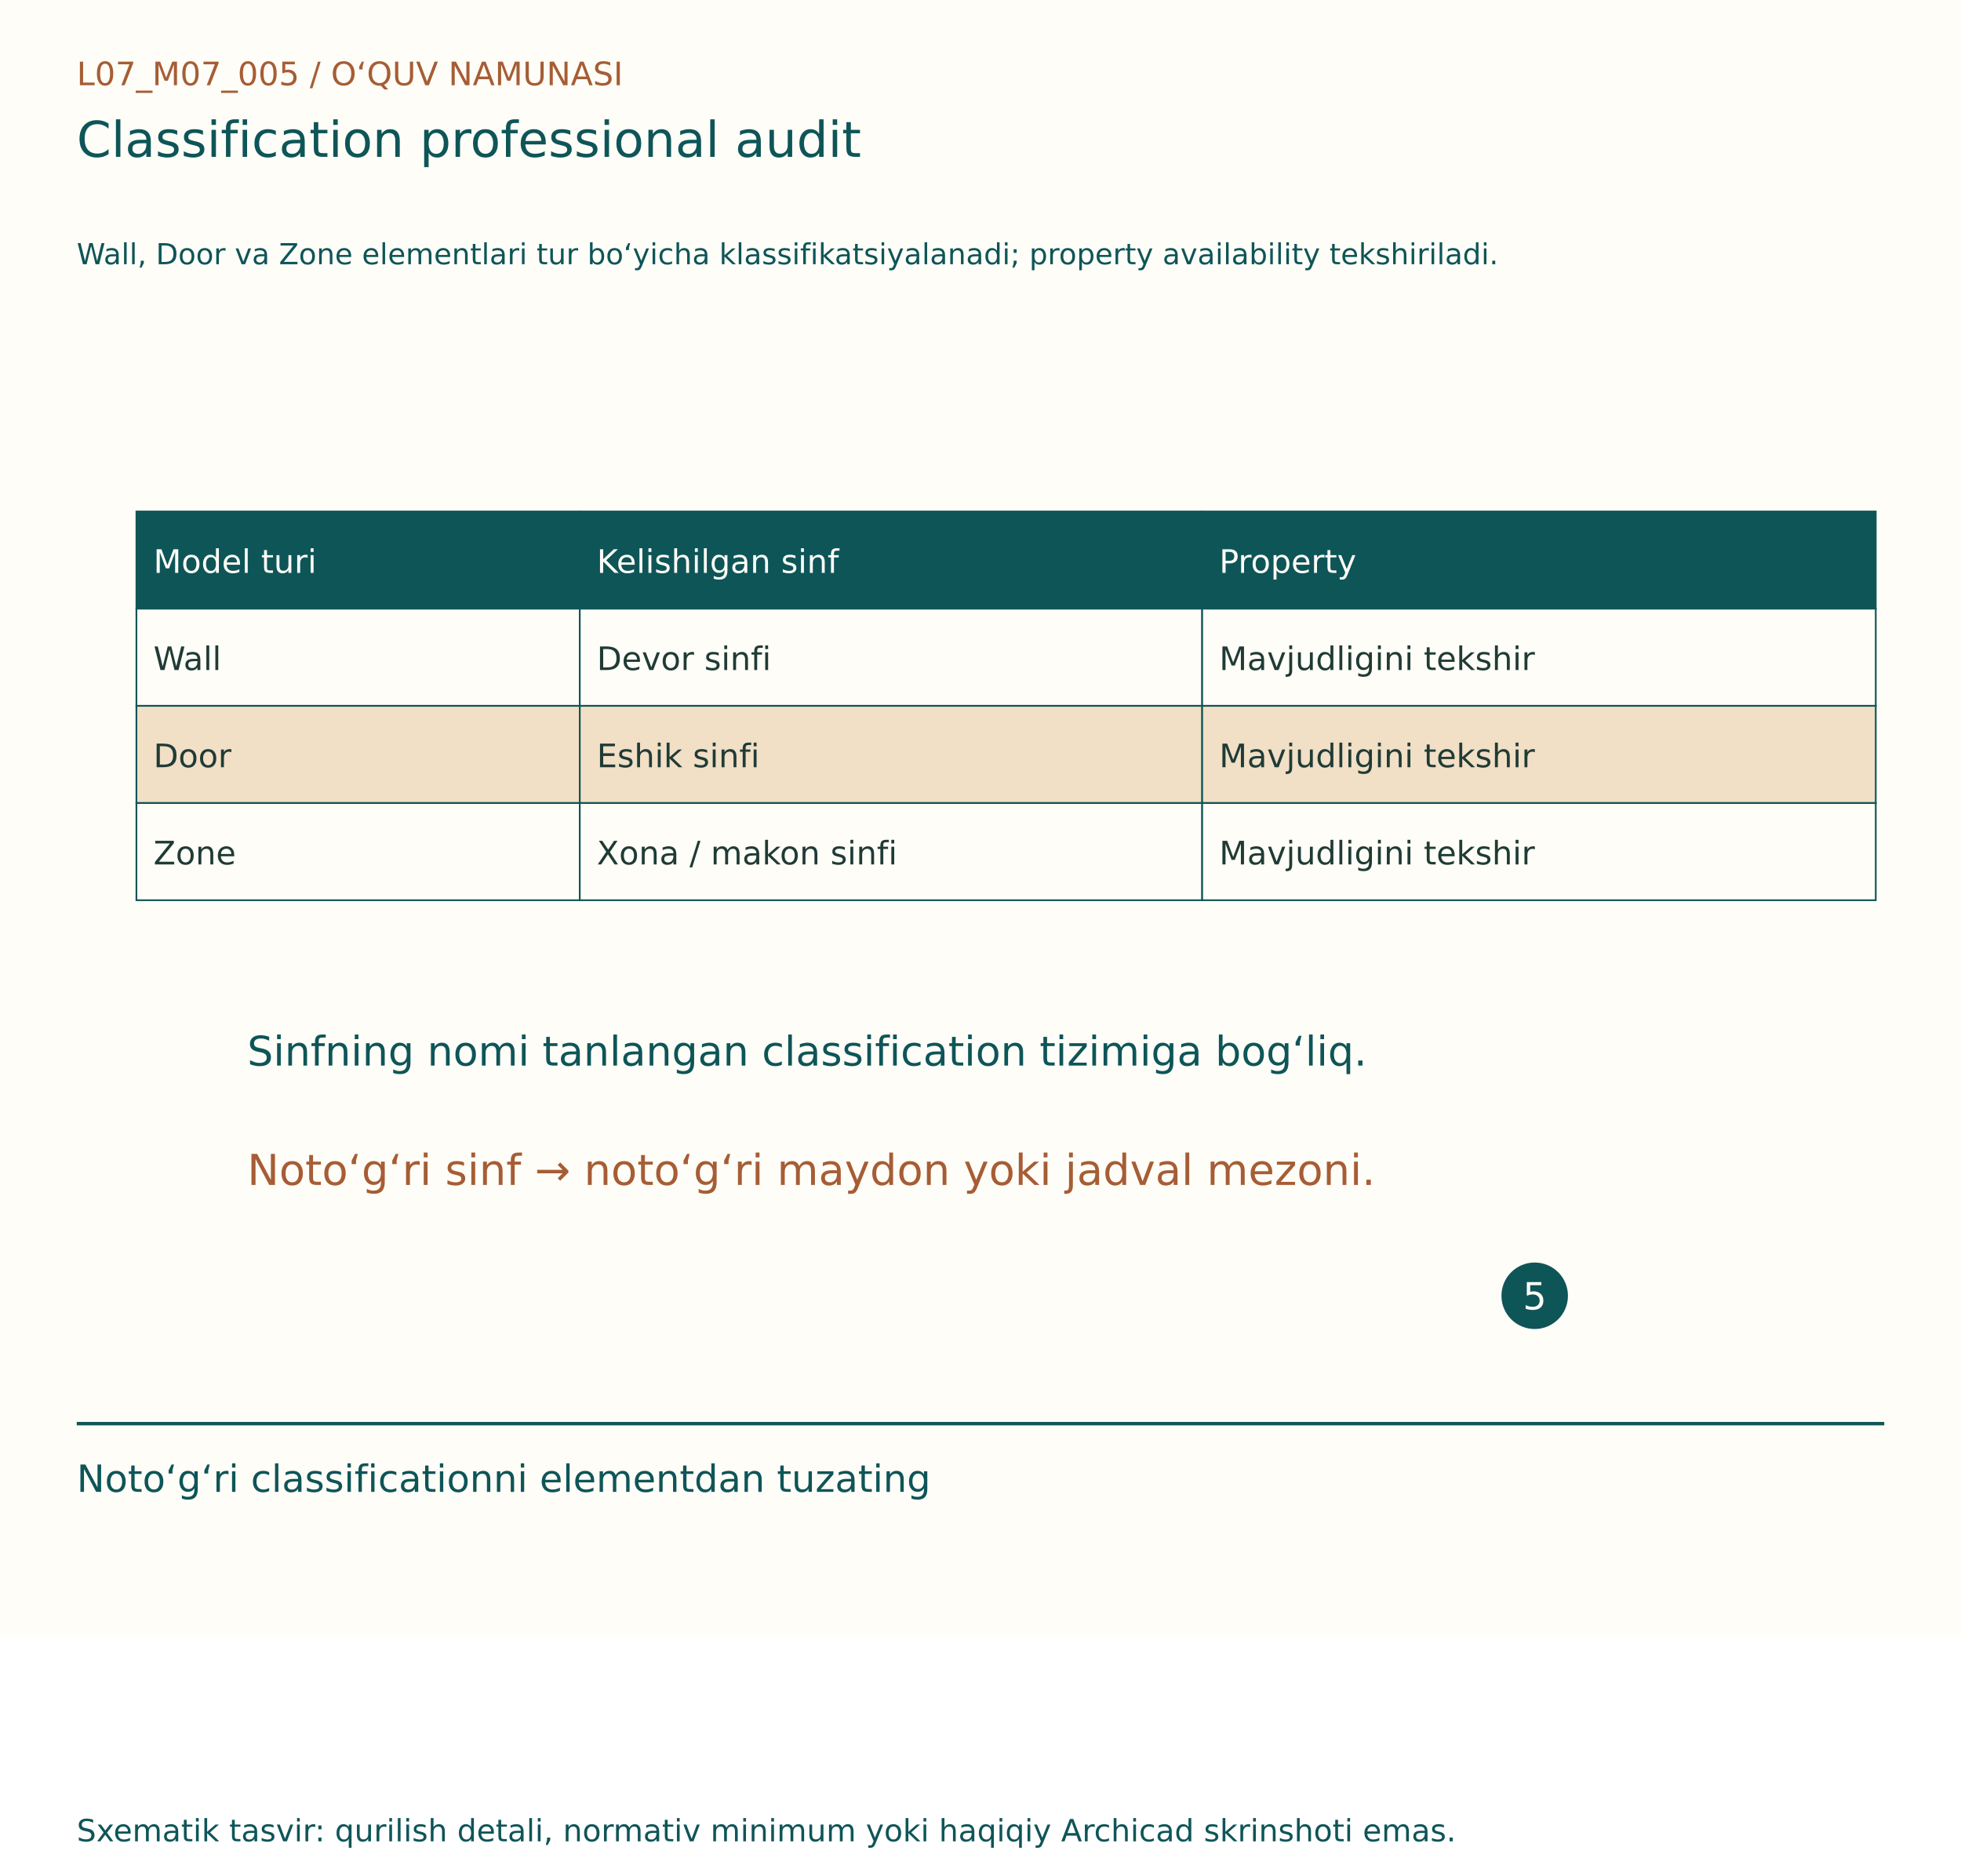
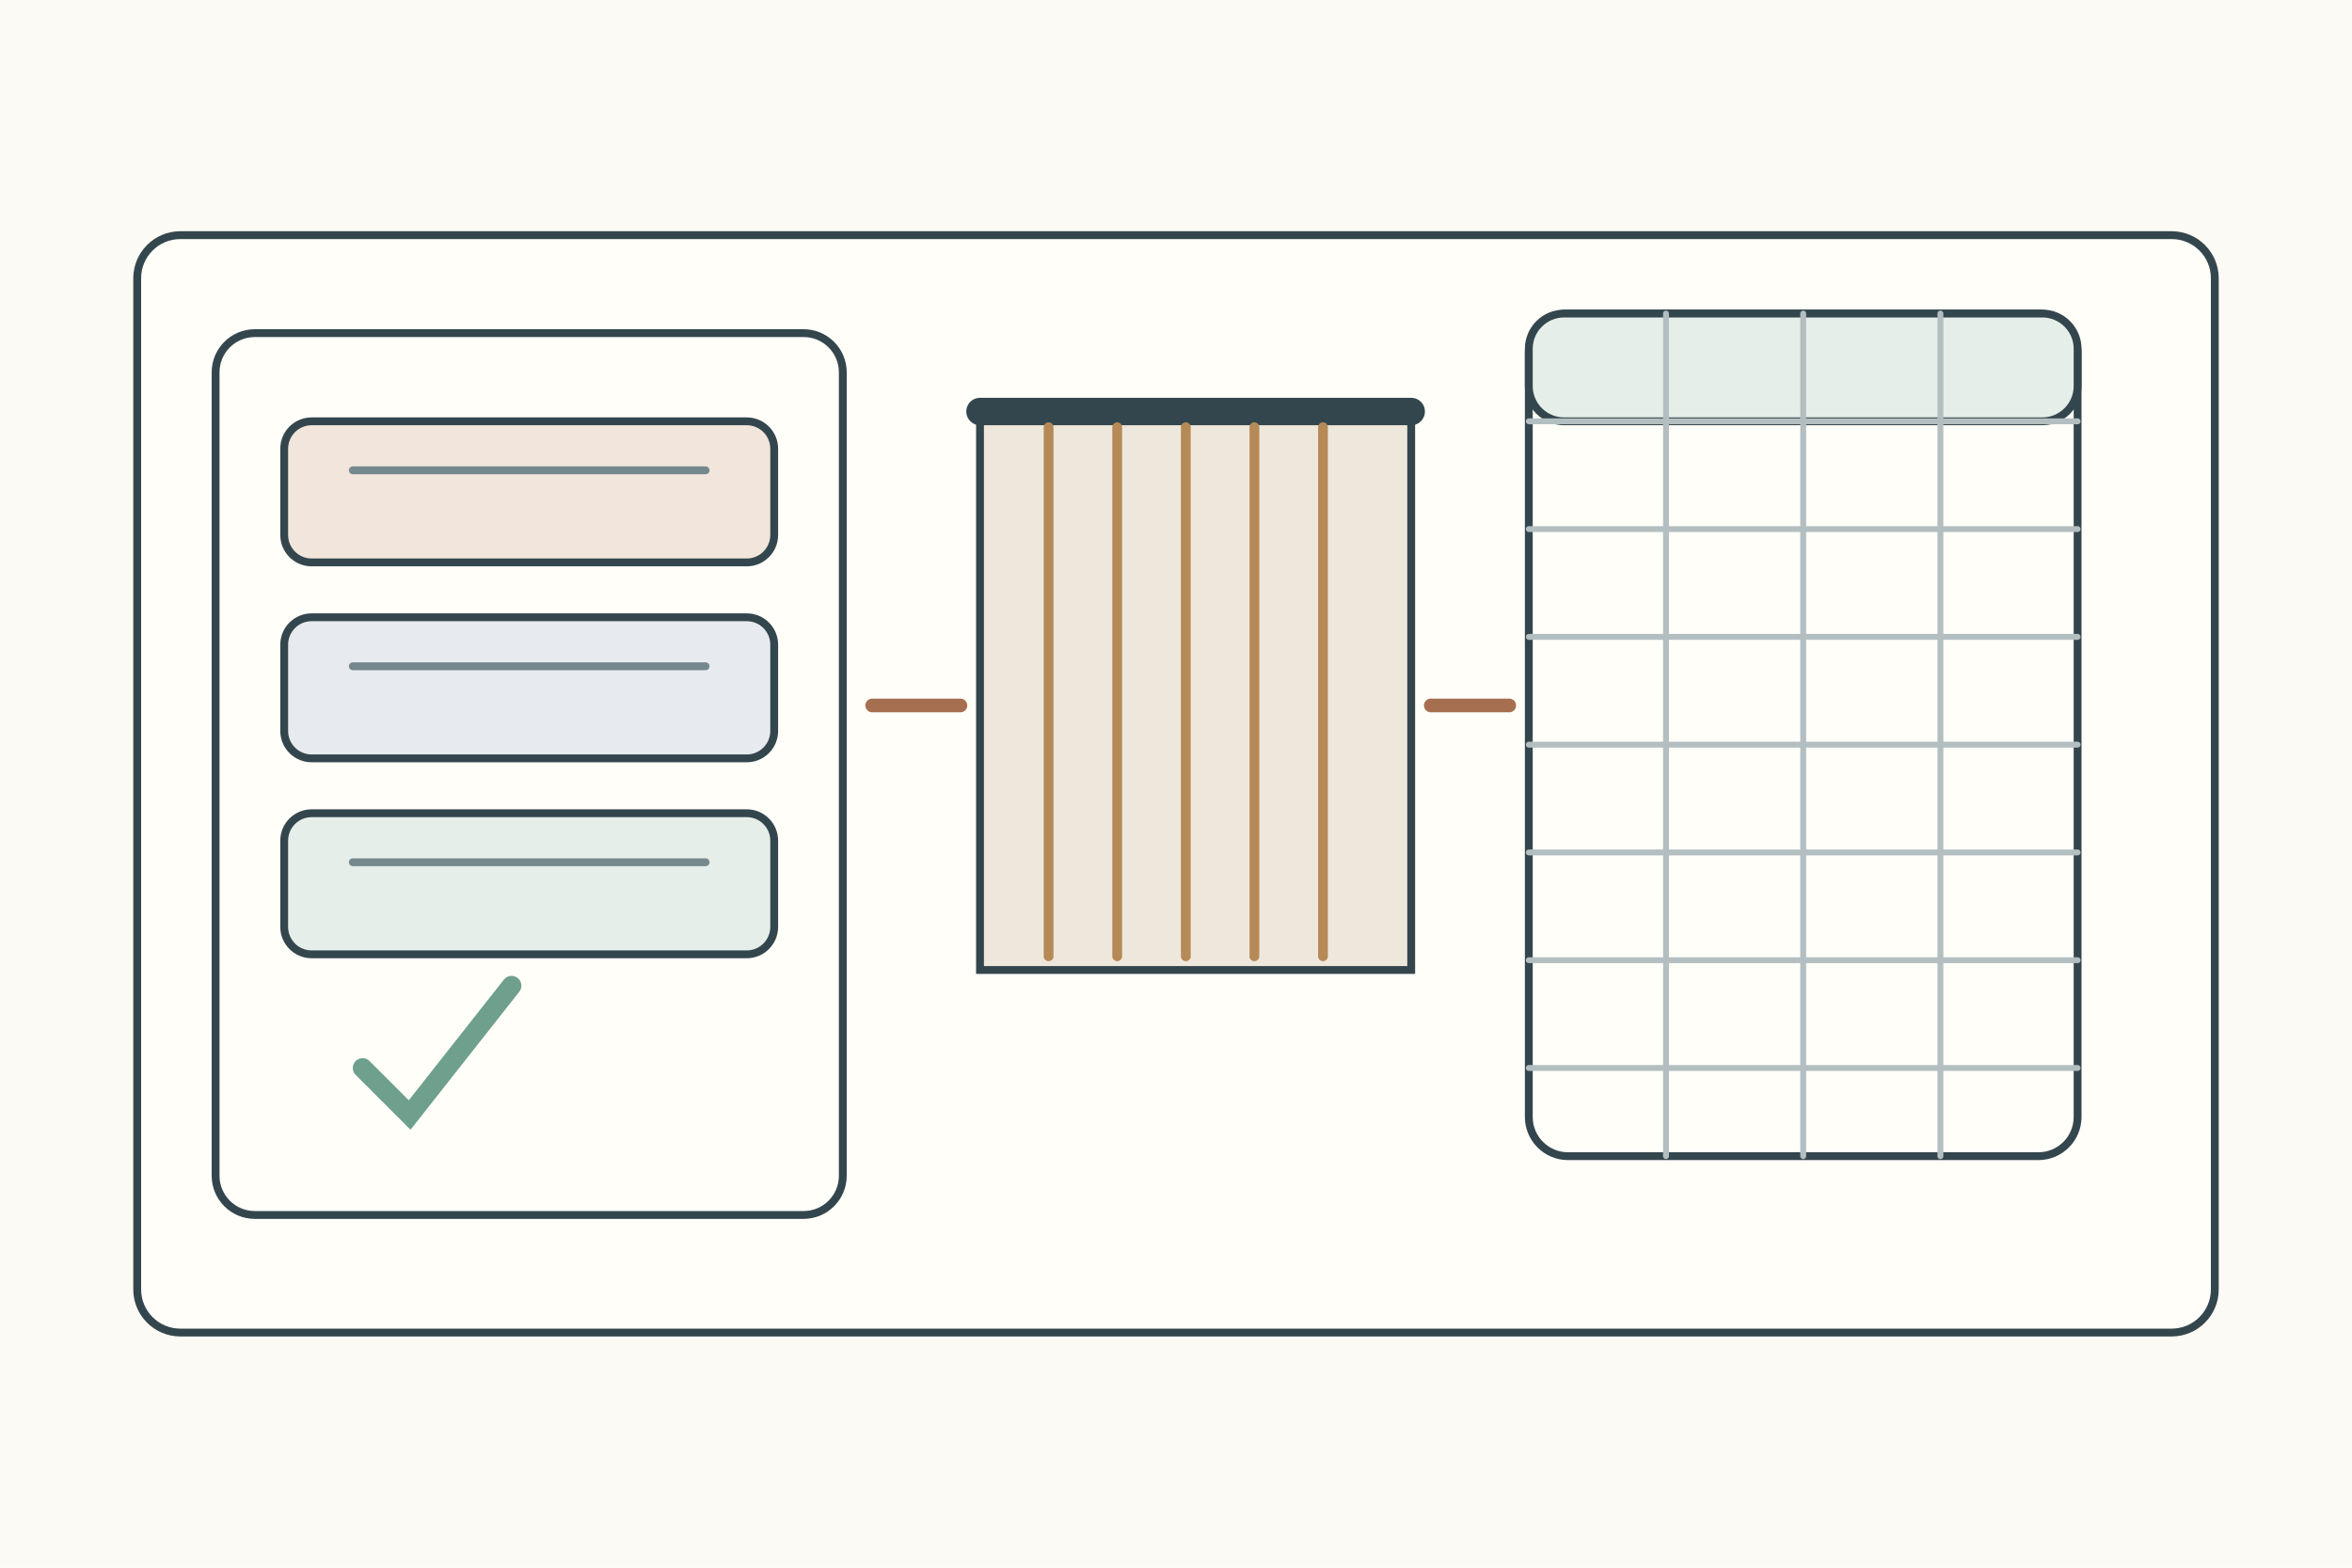
- <svg xmlns="http://www.w3.org/2000/svg" width="1150" height="1100" viewBox="0 0 1150 1100">
-   <rect width="1150" height="960" fill="#FFFDF7" />
-   <g font-family="DejaVu Sans, Segoe UI, sans-serif">
-     <text x="45" y="50" font-size="19" fill="#A65D35">L07_M07_005  /  O‘QUV NAMUNASI</text>
-     <text x="45" y="92" font-size="29" fill="#0E5558">Classification professional audit</text>
-     <text x="45" y="155" font-size="17" fill="#0E5558">Wall, Door va Zone elementlari tur bo‘yicha klassifikatsiyalanadi; property availability tekshiriladi.</text>
-     <g transform="translate(0,80)">
-       <rect x="80" y="220" width="260" height="57" fill="#0E5558" stroke="#0E5558" stroke-width="1" />
-       <text x="90" y="256" font-size="19" fill="#FFFDF7">Model turi</text>
-       <rect x="340" y="220" width="365" height="57" fill="#0E5558" stroke="#0E5558" stroke-width="1" />
-       <text x="350" y="256" font-size="19" fill="#FFFDF7">Kelishilgan sinf</text>
-       <rect x="705" y="220" width="395" height="57" fill="#0E5558" stroke="#0E5558" stroke-width="1" />
-       <text x="715" y="256" font-size="19" fill="#FFFDF7">Property</text>
-       <rect x="80" y="277" width="260" height="57" fill="#FFFDF7" stroke="#0E5558" stroke-width="1" />
-       <text x="90" y="313" font-size="19" fill="#203B36">Wall</text>
-       <rect x="340" y="277" width="365" height="57" fill="#FFFDF7" stroke="#0E5558" stroke-width="1" />
-       <text x="350" y="313" font-size="19" fill="#203B36">Devor sinfi</text>
-       <rect x="705" y="277" width="395" height="57" fill="#FFFDF7" stroke="#0E5558" stroke-width="1" />
-       <text x="715" y="313" font-size="19" fill="#203B36">Mavjudligini tekshir</text>
-       <rect x="80" y="334" width="260" height="57" fill="#F1DFC6" stroke="#0E5558" stroke-width="1" />
-       <text x="90" y="370" font-size="19" fill="#203B36">Door</text>
-       <rect x="340" y="334" width="365" height="57" fill="#F1DFC6" stroke="#0E5558" stroke-width="1" />
-       <text x="350" y="370" font-size="19" fill="#203B36">Eshik sinfi</text>
-       <rect x="705" y="334" width="395" height="57" fill="#F1DFC6" stroke="#0E5558" stroke-width="1" />
-       <text x="715" y="370" font-size="19" fill="#203B36">Mavjudligini tekshir</text>
-       <rect x="80" y="391" width="260" height="57" fill="#FFFDF7" stroke="#0E5558" stroke-width="1" />
-       <text x="90" y="427" font-size="19" fill="#203B36">Zone</text>
-       <rect x="340" y="391" width="365" height="57" fill="#FFFDF7" stroke="#0E5558" stroke-width="1" />
-       <text x="350" y="427" font-size="19" fill="#203B36">Xona / makon sinfi</text>
-       <rect x="705" y="391" width="395" height="57" fill="#FFFDF7" stroke="#0E5558" stroke-width="1" />
-       <text x="715" y="427" font-size="19" fill="#203B36">Mavjudligini tekshir</text>
-       <text x="145" y="545" font-size="24" fill="#0E5558">Sinfning nomi tanlangan classification tizimiga bog‘liq.</text>
-       <text x="145" y="615" font-size="25" fill="#A65D35">Noto‘g‘ri sinf → noto‘g‘ri maydon yoki jadval mezoni.</text>
-       <circle cx="900" cy="680" r="18" fill="#0E5558" stroke="#0E5558" stroke-width="3" />
-       <text x="893" y="688" font-size="22" fill="#FFFDF7">5</text>
+ <svg xmlns="http://www.w3.org/2000/svg" width="1200" height="800">
+   <rect width="1200" height="800" fill="#fbfaf4" />
+   <g stroke="#34464d" stroke-width="4" fill="none" stroke-linecap="round">
+     <rect x="70" y="120" width="1060" height="560" rx="22" fill="#fffef9" />
+     <g transform="translate(110 170)">
+       <rect width="320" height="450" rx="20" fill="#fffef9" />
+       <rect x="35" y="45" width="250" height="72" rx="14" fill="#f1e5dc" />
+       <rect x="35" y="145" width="250" height="72" rx="14" fill="#e7ebef" />
+       <rect x="35" y="245" width="250" height="72" rx="14" fill="#e5eee8" />
+       <path d="M70 70h180M70 170h180M70 270h180" stroke="#75888d" />
+       <path d="M75 375l24 24 52-66" stroke="#6f9f8d" stroke-width="10" />
    </g>
-     <line x1="45" y1="835" x2="1105" y2="835" stroke="#0E5558" stroke-width="2" />
-     <text x="45" y="875" font-size="22" fill="#0E5558">Noto‘g‘ri classificationni elementdan tuzating</text>
-     <text x="45" y="1080" font-size="18" fill="#0E5558">Sxematik tasvir: qurilish detali, normativ minimum yoki haqiqiy Archicad skrinshoti emas.</text>
+     <g transform="translate(500 210)">
+       <rect width="220" height="285" fill="#eee8dc" />
+       <path d="M0 0h220" stroke-width="14" />
+       <path d="M35 8v270M70 8v270M105 8v270M140 8v270M175 8v270" stroke="#b58a57" stroke-width="5" />
+     </g>
+     <g transform="translate(780 160)">
+       <rect width="280" height="430" rx="20" fill="#fffef9" />
+       <rect width="280" height="55" rx="18" fill="#e5eee8" />
+       <path d="M70 0v430M140 0v430M210 0v430M0 55h280M0 110h280M0 165h280M0 220h280M0 275h280M0 330h280M0 385h280" stroke="#b3bec1" stroke-width="3" />
+     </g>
+     <path d="M445 360h45M730 360h40" stroke="#a66f50" stroke-width="7" />
  </g>
</svg>
